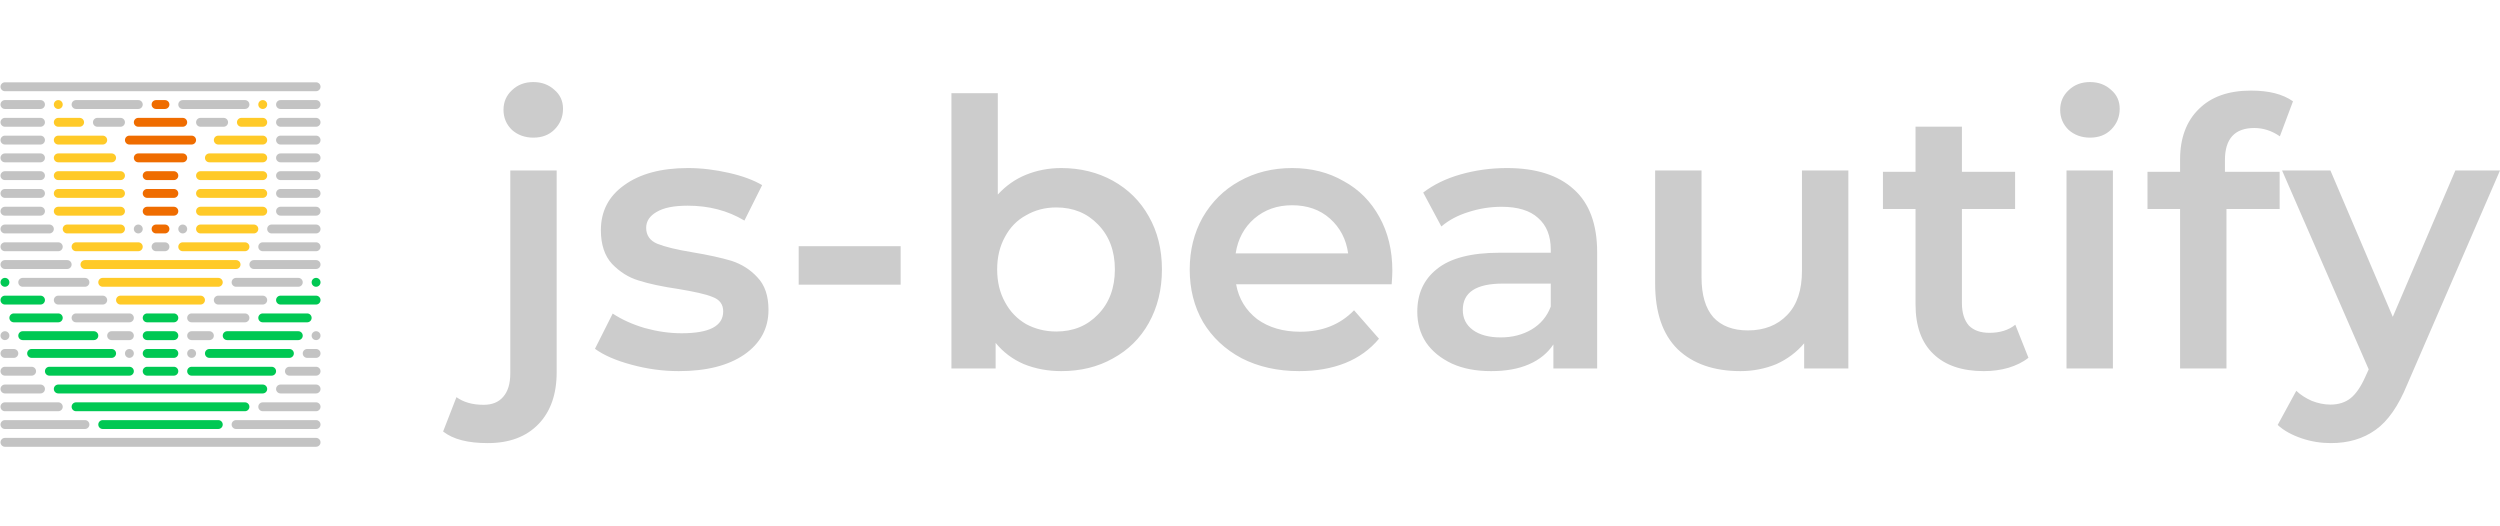
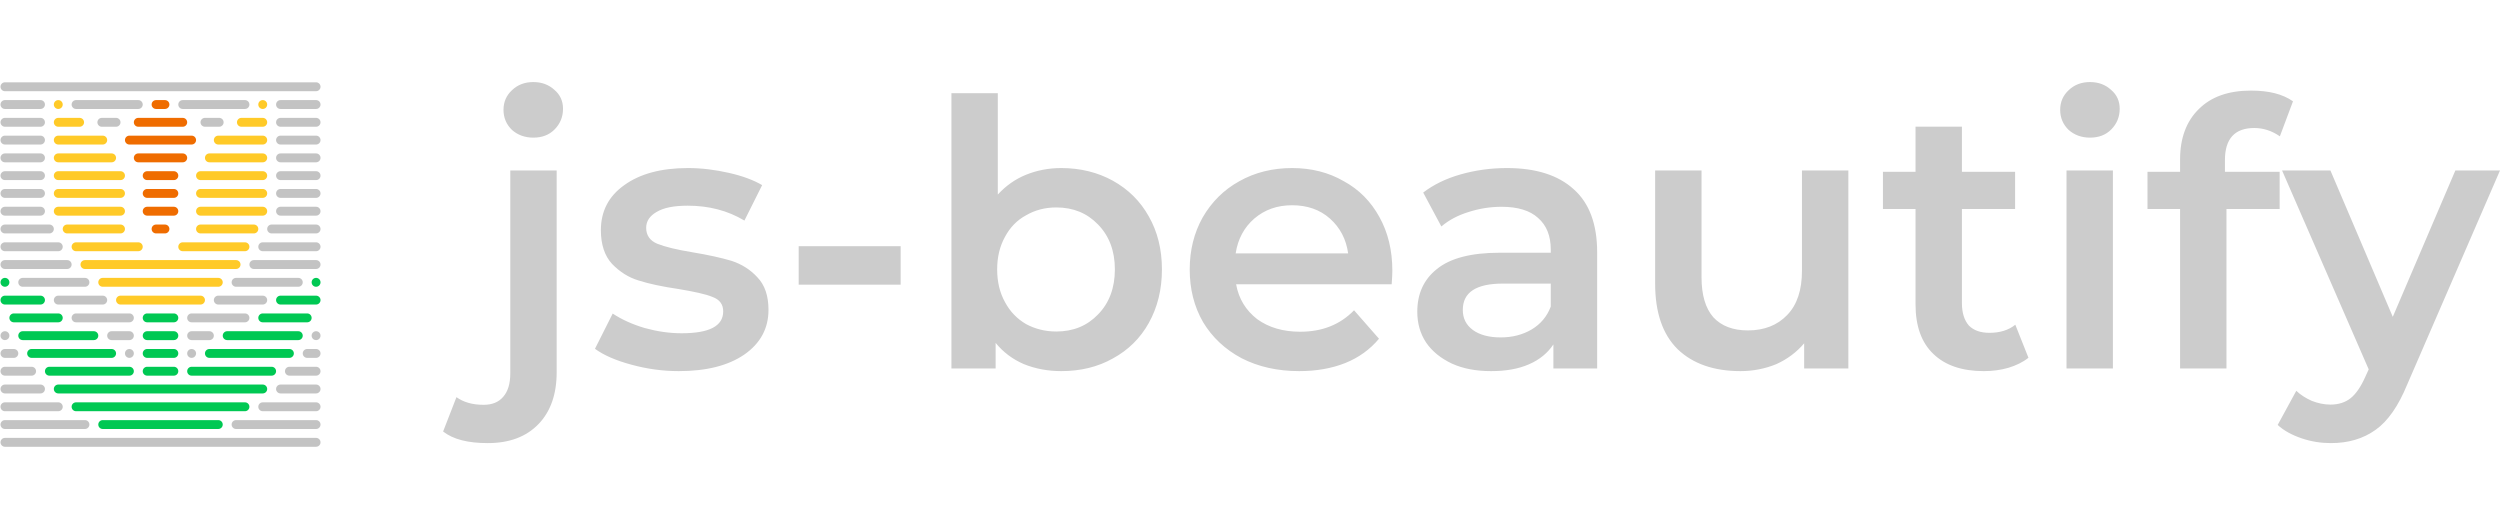
<svg xmlns="http://www.w3.org/2000/svg" version="1.1" viewBox="30 0 914 192">
  <g id="tulip" transform="matrix(0.65,0,0,0.65,10.683,20.341)">
    <rect width="5" height="5" x="60" y="25" fill="#ffca28" rx="2.5" ry="2.5" />
    <rect width="10" height="5" x="115" y="25" fill="#ef6c00" rx="2.5" ry="2.5" />
    <rect width="5" height="5" x="175" y="25" fill="#ffca28" rx="2.5" ry="2.5" />
    <rect width="17" height="5" x="60" y="35" fill="#ffca28" rx="2.5" ry="2.5" />
    <rect width="30" height="5" x="105" y="35" fill="#ef6c00" rx="2.5" ry="2.5" />
    <rect width="17" height="5" x="163" y="35" fill="#ffca28" rx="2.5" ry="2.5" />
    <rect width="30" height="5" x="60" y="45" fill="#ffca28" rx="2.5" ry="2.5" />
    <rect width="40" height="5" x="100" y="45" fill="#ef6c00" rx="2.5" ry="2.5" />
    <rect width="30" height="5" x="150" y="45" fill="#ffca28" rx="2.5" ry="2.5" />
    <rect width="35" height="5" x="60" y="55" fill="#ffca28" rx="2.5" ry="2.5" />
    <rect width="30" height="5" x="105" y="55" fill="#ef6c00" rx="2.5" ry="2.5" />
    <rect width="35" height="5" x="145" y="55" fill="#ffca28" rx="2.5" ry="2.5" />
    <rect width="40" height="5" x="60" y="65" fill="#ffca28" rx="2.5" ry="2.5" />
    <rect width="20" height="5" x="110" y="65" fill="#ef6c00" rx="2.5" ry="2.5" />
    <rect width="40" height="5" x="140" y="65" fill="#ffca28" rx="2.5" ry="2.5" />
    <rect width="40" height="5" x="60" y="75" fill="#ffca28" rx="2.5" ry="2.5" />
    <rect width="20" height="5" x="110" y="75" fill="#ef6c00" rx="2.5" ry="2.5" />
    <rect width="40" height="5" x="140" y="75" fill="#ffca28" rx="2.5" ry="2.5" />
    <rect width="40" height="5" x="60" y="85" fill="#ffca28" rx="2.5" ry="2.5" />
    <rect width="20" height="5" x="110" y="85" fill="#ef6c00" rx="2.5" ry="2.5" />
    <rect width="40" height="5" x="140" y="85" fill="#ffca28" rx="2.5" ry="2.5" />
    <rect width="35" height="5" x="65" y="95" fill="#ffca28" rx="2.5" ry="2.5" />
    <rect width="10" height="5" x="115" y="95" fill="#ef6c00" rx="2.5" ry="2.5" />
    <rect width="35" height="5" x="140" y="95" fill="#ffca28" rx="2.5" ry="2.5" />
    <rect width="40" height="5" x="70" y="105" fill="#ffca28" rx="2.5" ry="2.5" />
    <rect width="40" height="5" x="130" y="105" fill="#ffca28" rx="2.5" ry="2.5" />
    <rect width="90" height="5" x="75" y="115" fill="#ffca28" rx="2.5" ry="2.5" />
    <rect width="5" height="5" x="30" y="125" fill="#00c853" rx="2.5" ry="2.5" />
    <rect width="70" height="5" x="85" y="125" fill="#ffca28" rx="2.5" ry="2.5" />
    <rect width="5" height="5" x="205" y="125" fill="#00c853" rx="2.5" ry="2.5" />
    <rect width="25" height="5" x="30" y="135" fill="#00c853" rx="2.5" ry="2.5" />
    <rect width="50" height="5" x="95" y="135" fill="#ffca28" rx="2.5" ry="2.5" />
    <rect width="25" height="5" x="185" y="135" fill="#00c853" rx="2.5" ry="2.5" />
    <rect width="30" height="5" x="35" y="145" fill="#00c853" rx="2.5" ry="2.5" />
    <rect width="20" height="5" x="110" y="145" fill="#00c853" rx="2.5" ry="2.5" />
    <rect width="30" height="5" x="175" y="145" fill="#00c853" rx="2.5" ry="2.5" />
    <rect width="45" height="5" x="40" y="155" fill="#00c853" rx="2.5" ry="2.5" />
    <rect width="20" height="5" x="110" y="155" fill="#00c853" rx="2.5" ry="2.5" />
    <rect width="45" height="5" x="155" y="155" fill="#00c853" rx="2.5" ry="2.5" />
    <rect width="50" height="5" x="45" y="165" fill="#00c853" rx="2.5" ry="2.5" />
    <rect width="20" height="5" x="110" y="165" fill="#00c853" rx="2.5" ry="2.5" />
    <rect width="50" height="5" x="145" y="165" fill="#00c853" rx="2.5" ry="2.5" />
    <rect width="50" height="5" x="55" y="175" fill="#00c853" rx="2.5" ry="2.5" />
    <rect width="20" height="5" x="110" y="175" fill="#00c853" rx="2.5" ry="2.5" />
    <rect width="50" height="5" x="135" y="175" fill="#00c853" rx="2.5" ry="2.5" />
    <rect width="120" height="5" x="60" y="185" fill="#00c853" rx="2.5" ry="2.5" />
    <rect width="100" height="5" x="70" y="195" fill="#00c853" rx="2.5" ry="2.5" />
    <rect width="70" height="5" x="85" y="205" fill="#00c853" rx="2.5" ry="2.5" />
  </g>
-   <g id="waterfall-5" fill-opacity="0.5" transform="matrix(0.65,0,0,0.65,10.683,20.341)">
+   <g id="waterfall" fill-opacity="0.5" transform="matrix(0.65,0,0,0.65,10.683,20.341)">
    <rect width="180" height="5" x="30" y="15" fill="#888888" rx="2.5" ry="2.5" />
    <rect width="25" height="5" x="30" y="25" fill="#888888" rx="2.5" ry="2.5" />
    <rect width="40" height="5" x="70" y="25" fill="#888888" rx="2.5" ry="2.5" />
    <rect width="40" height="5" x="130" y="25" fill="#888888" rx="2.5" ry="2.5" />
    <rect width="25" height="5" x="185" y="25" fill="#888888" rx="2.5" ry="2.5" />
    <rect width="25" height="5" x="30" y="35" fill="#888888" rx="2.5" ry="2.5" />
-     <rect width="18" height="5" x="82" y="35" fill="#888888" rx="2.5" ry="2.5" />
-     <rect width="18" height="5" x="140" y="35" fill="#888888" rx="2.5" ry="2.5" />
+     <rect width="13" height="5" x="84.5" y="35" fill="#888888" rx="2.5" ry="2.5" />
+     <rect width="13" height="5" x="142.5" y="35" fill="#888888" rx="2.5" ry="2.5" />
    <rect width="25" height="5" x="185" y="35" fill="#888888" rx="2.5" ry="2.5" />
    <rect width="25" height="5" x="30" y="45" fill="#888888" rx="2.5" ry="2.5" />
    <rect width="25" height="5" x="185" y="45" fill="#888888" rx="2.5" ry="2.5" />
    <rect width="25" height="5" x="30" y="55" fill="#888888" rx="2.5" ry="2.5" />
    <rect width="25" height="5" x="185" y="55" fill="#888888" rx="2.5" ry="2.5" />
    <rect width="25" height="5" x="30" y="65" fill="#888888" rx="2.5" ry="2.5" />
    <rect width="25" height="5" x="185" y="65" fill="#888888" rx="2.5" ry="2.5" />
    <rect width="25" height="5" x="30" y="75" fill="#888888" rx="2.5" ry="2.5" />
    <rect width="25" height="5" x="185" y="75" fill="#888888" rx="2.5" ry="2.5" />
    <rect width="25" height="5" x="30" y="85" fill="#888888" rx="2.5" ry="2.5" />
    <rect width="25" height="5" x="185" y="85" fill="#888888" rx="2.5" ry="2.5" />
    <rect width="30" height="5" x="30" y="95" fill="#888888" rx="2.5" ry="2.5" />
-     <rect width="5" height="5" x="105" y="95" fill="#888888" rx="2.5" ry="2.5" />
-     <rect width="5" height="5" x="130" y="95" fill="#888888" rx="2.5" ry="2.5" />
    <rect width="30" height="5" x="180" y="95" fill="#888888" rx="2.5" ry="2.5" />
    <rect width="35" height="5" x="30" y="105" fill="#888888" rx="2.5" ry="2.5" />
-     <rect width="10" height="5" x="115" y="105" fill="#888888" rx="2.5" ry="2.5" />
    <rect width="35" height="5" x="175" y="105" fill="#888888" rx="2.5" ry="2.5" />
    <rect width="40" height="5" x="30" y="115" fill="#888888" rx="2.5" ry="2.5" />
    <rect width="40" height="5" x="170" y="115" fill="#888888" rx="2.5" ry="2.5" />
    <rect width="40" height="5" x="40" y="125" fill="#888888" rx="2.5" ry="2.5" />
    <rect width="40" height="5" x="160" y="125" fill="#888888" rx="2.5" ry="2.5" />
    <rect width="30" height="5" x="60" y="135" fill="#888888" rx="2.5" ry="2.5" />
    <rect width="30" height="5" x="150" y="135" fill="#888888" rx="2.5" ry="2.5" />
    <rect width="35" height="5" x="70" y="145" fill="#888888" rx="2.5" ry="2.5" />
    <rect width="35" height="5" x="135" y="145" fill="#888888" rx="2.5" ry="2.5" />
    <rect width="5" height="5" x="30" y="155" fill="#888888" rx="2.5" ry="2.5" />
    <rect width="15" height="5" x="90" y="155" fill="#888888" rx="2.5" ry="2.5" />
    <rect width="15" height="5" x="135" y="155" fill="#888888" rx="2.5" ry="2.5" />
    <rect width="5" height="5" x="205" y="155" fill="#888888" rx="2.5" ry="2.5" />
    <rect width="10" height="5" x="30" y="165" fill="#888888" rx="2.5" ry="2.5" />
    <rect width="5" height="5" x="100" y="165" fill="#888888" rx="2.5" ry="2.5" />
    <rect width="5" height="5" x="135" y="165" fill="#888888" rx="2.5" ry="2.5" />
    <rect width="10" height="5" x="200" y="165" fill="#888888" rx="2.5" ry="2.5" />
    <rect width="20" height="5" x="30" y="175" fill="#888888" rx="2.5" ry="2.5" />
    <rect width="20" height="5" x="190" y="175" fill="#888888" rx="2.5" ry="2.5" />
    <rect width="25" height="5" x="30" y="185" fill="#888888" rx="2.5" ry="2.5" />
    <rect width="25" height="5" x="185" y="185" fill="#888888" rx="2.5" ry="2.5" />
    <rect width="35" height="5" x="30" y="195" fill="#888888" rx="2.5" ry="2.5" />
    <rect width="35" height="5" x="175" y="195" fill="#888888" rx="2.5" ry="2.5" />
    <rect width="50" height="5" x="30" y="205" fill="#888888" rx="2.5" ry="2.5" />
    <rect width="50" height="5" x="160" y="205" fill="#888888" rx="2.5" ry="2.5" />
    <rect width="180" height="5" x="30" y="215" fill="#888888" rx="2.5" ry="2.5" />
  </g>
  <path id="banner-text" d="m 224.96,30 c -3.04,0 -5.68,0.96 -7.76,2.96 -2.08,1.92 -3.12,4.32 -3.12,7.2 0,2.88 1.04,5.36 3.12,7.36 2.08,1.84 4.72,2.8 7.76,2.8 3.2,0 5.76,-0.96 7.76,-2.96 2.08,-2.08 3.12,-4.64 3.12,-7.6 0,-2.8 -1.04,-5.12 -3.12,-6.88 C 230.64,30.96 228.08,30 224.96,30 Z m 569.12,0 c -3.04,0 -5.68,0.96 -7.76,2.96 -2.08,1.92 -3.12,4.32 -3.12,7.2 0,2.88 1.04,5.36 3.12,7.36 2.08,1.84 4.72,2.8 7.76,2.8 3.2,0 5.76,-0.96 7.76,-2.96 2.08,-2.08 3.12,-4.64 3.12,-7.6 0,-2.8 -1.04,-5.12 -3.12,-6.88 C 799.76,30.96 797.2,30 794.08,30 Z m 58.88,3.12 c -8.24,0 -14.56,2.24 -19.12,6.8 -4.48,4.4 -6.8,10.56 -6.8,18.32 v 4.56 h -11.92 v 13.6 h 11.92 v 58.32 H 844 V 76.4 h 19.44 V 62.8 h -20 v -4.32 c 0,-7.76 3.6,-11.68 10.72,-11.68 3.36,0 6.48,1.04 9.36,3.04 l 4.8,-12.8 c -3.76,-2.64 -8.8,-3.92 -15.36,-3.92 z M 377.84,34.08 V 134.72 H 394 v -9.36 c 2.8,3.44 6.24,6 10.32,7.76 4.16,1.68 8.72,2.56 13.68,2.56 7.04,0 13.36,-1.52 18.88,-4.64 5.6,-3.04 10,-7.36 13.12,-12.96 3.2,-5.76 4.8,-12.24 4.8,-19.6 0,-7.28 -1.6,-13.76 -4.8,-19.36 -3.12,-5.6 -7.52,-9.92 -13.12,-13.04 -5.52,-3.04 -11.84,-4.64 -18.88,-4.64 -4.72,0 -9.04,0.88 -12.96,2.48 -3.92,1.6 -7.28,4 -10.24,7.2 V 34.08 Z M 730.32,46.32 V 62.8 H 718.4 v 13.6 h 11.92 v 34.88 c 0,7.92 2.16,14 6.56,18.16 4.32,4.16 10.48,6.24 18.4,6.24 3.2,0 6.16,-0.4 8.96,-1.2 2.88,-0.88 5.36,-2.08 7.36,-3.68 l -4.8,-12.08 c -2.48,2 -5.68,2.96 -9.44,2.96 -3.28,0 -5.76,-0.88 -7.52,-2.64 -1.68,-1.92 -2.56,-4.64 -2.56,-8.16 V 76.4 h 19.44 V 62.8 H 747.28 V 46.32 Z m -448.8,15.12 c -9.76,0 -17.52,2.08 -23.28,6.24 -5.76,4.08 -8.56,9.6 -8.56,16.48 0,5.2 1.36,9.36 4.08,12.32 2.8,2.88 6,4.96 9.76,6.08 3.76,1.2 8.64,2.24 14.64,3.12 5.68,0.96 9.84,1.84 12.32,2.88 2.64,0.96 3.92,2.72 3.92,5.28 0,5.36 -5.04,8 -15.2,8 -4.4,0 -8.88,-0.64 -13.52,-1.92 -4.56,-1.36 -8.4,-3.12 -11.68,-5.28 l -6.48,12.88 c 3.28,2.4 7.76,4.32 13.44,5.84 5.6,1.52 11.28,2.32 17.2,2.32 10.08,0 18.08,-2 24,-6.08 5.84,-4.08 8.8,-9.52 8.8,-16.32 0,-5.12 -1.36,-9.12 -4.08,-11.92 -2.56,-2.8 -5.76,-4.8 -9.44,-6 -3.76,-1.12 -8.48,-2.16 -14.24,-3.12 -5.84,-0.96 -10.08,-2 -12.88,-3.12 -2.72,-1.12 -4.08,-3.12 -4.08,-5.84 0,-2.4 1.28,-4.32 3.76,-5.76 2.64,-1.6 6.4,-2.32 11.44,-2.32 7.68,0 14.56,1.76 20.72,5.44 l 6.48,-12.96 c -3.12,-1.84 -7.2,-3.36 -12.16,-4.48 -4.96,-1.12 -9.92,-1.76 -14.96,-1.76 z m 220.88,0 c -7.12,0 -13.6,1.6 -19.28,4.8 -5.68,3.12 -10.16,7.6 -13.44,13.28 -3.12,5.6 -4.72,11.92 -4.72,18.96 0,7.2 1.6,13.6 4.88,19.28 3.36,5.6 8.08,10 14.08,13.2 6.08,3.12 13.12,4.72 21.04,4.72 6.24,0 11.84,-0.96 16.88,-2.96 4.96,-2 9.04,-4.96 12.32,-8.88 l -9.12,-10.4 c -5.12,5.28 -11.68,7.84 -19.68,7.84 -6.24,0 -11.44,-1.52 -15.68,-4.56 -4.16,-3.2 -6.8,-7.44 -7.76,-12.8 h 56.88 c 0.16,-2.16 0.24,-3.84 0.24,-4.96 0,-7.44 -1.6,-14 -4.72,-19.6 -3.12,-5.68 -7.44,-10.08 -13.04,-13.12 -5.52,-3.2 -11.84,-4.8 -18.88,-4.8 z m 78.56,0 c -6,0 -11.6,0.8 -16.96,2.32 -5.36,1.52 -9.92,3.76 -13.68,6.64 l 6.64,12.4 c 2.72,-2.32 6,-4.08 9.92,-5.28 3.92,-1.28 8,-1.92 12.08,-1.92 5.92,0 10.4,1.36 13.36,4.08 3.12,2.72 4.64,6.56 4.64,11.6 v 1.12 h -18.72 c -10.4,0 -18.08,2 -22.96,6 -4.8,3.84 -7.12,9.04 -7.12,15.6 0,4.16 1.04,7.92 3.2,11.2 2.24,3.28 5.44,5.84 9.52,7.76 4.08,1.84 8.8,2.72 14.24,2.72 5.44,0 10,-0.8 13.84,-2.48 3.92,-1.68 6.88,-4.16 8.96,-7.28 v 8.8 h 16 V 92.24 c 0,-10.32 -2.88,-18 -8.56,-23.04 -5.6,-5.12 -13.76,-7.76 -24.4,-7.76 z m -364.4,0.88 v 74.16 c 0,3.84 -0.88,6.64 -2.56,8.56 -1.68,2 -4.08,2.96 -7.2,2.96 -4.08,0 -7.36,-0.96 -9.92,-2.8 L 192,157.76 c 3.68,2.88 9.12,4.24 16.32,4.24 7.92,0 14.08,-2.32 18.56,-6.96 4.4,-4.56 6.64,-10.88 6.64,-18.96 V 62.32 Z m 418.56,0 v 41.36 c 0,10.56 2.72,18.56 8.24,24 5.6,5.36 13.28,8 22.96,8 4.64,0 9.04,-0.88 13.12,-2.56 4.08,-1.84 7.44,-4.4 10.16,-7.6 v 9.2 h 16.16 V 62.32 H 688.8 v 36.64 c 0,7.04 -1.76,12.48 -5.44,16.24 -3.52,3.68 -8.32,5.6 -14.32,5.6 -5.44,0 -9.68,-1.6 -12.64,-4.8 -2.88,-3.28 -4.32,-8.16 -4.32,-14.64 V 62.32 Z m 150.4,0 v 72.4 h 16.96 v -72.4 z m 78.8,0 31.68,72.72 -1.28,2.8 c -1.6,3.6 -3.44,6.24 -5.36,7.76 -1.92,1.52 -4.4,2.32 -7.36,2.32 -2.24,0 -4.56,-0.48 -6.8,-1.36 -2.16,-0.96 -4.08,-2.16 -5.68,-3.68 l -6.8,12.48 c 2.24,2.08 5.2,3.68 8.72,4.88 3.52,1.2 7.12,1.76 10.72,1.76 6.4,0 11.84,-1.6 16.4,-4.88 4.48,-3.2 8.32,-8.72 11.52,-16.56 L 944,62.32 H 927.68 L 904.8,115.84 882,62.32 Z M 502.4,75.04 c 5.52,0 10.16,1.6 13.84,4.88 3.68,3.28 5.92,7.52 6.64,12.72 h -41.12 c 0.8,-5.28 3.12,-9.52 6.8,-12.72 3.84,-3.28 8.4,-4.88 13.84,-4.88 z m -86.24,0.8 c 6.24,0 11.28,2.08 15.28,6.24 4.08,4.16 6.16,9.68 6.16,16.4 0,6.8 -2.08,12.32 -6.16,16.48 -4,4.16 -9.04,6.24 -15.28,6.24 -4.08,0 -7.76,-0.96 -11.04,-2.72 -3.28,-1.92 -5.84,-4.56 -7.68,-8 -1.92,-3.44 -2.88,-7.44 -2.88,-12 0,-4.48 0.96,-8.48 2.88,-11.92 1.84,-3.44 4.4,-6.08 7.68,-7.84 3.28,-1.92 6.96,-2.88 11.04,-2.88 z M 322,90 v 14.08 h 37.28 V 90 Z m 257.44,13.68 h 17.52 v 8.4 c -1.36,3.6 -3.68,6.4 -7.04,8.4 -3.28,1.92 -7.04,2.88 -11.28,2.88 -4.32,0 -7.76,-0.96 -10.16,-2.72 -2.48,-1.84 -3.68,-4.24 -3.68,-7.36 0,-6.4 4.88,-9.6 14.64,-9.6 z" fill="#cccccc" />
</svg>
